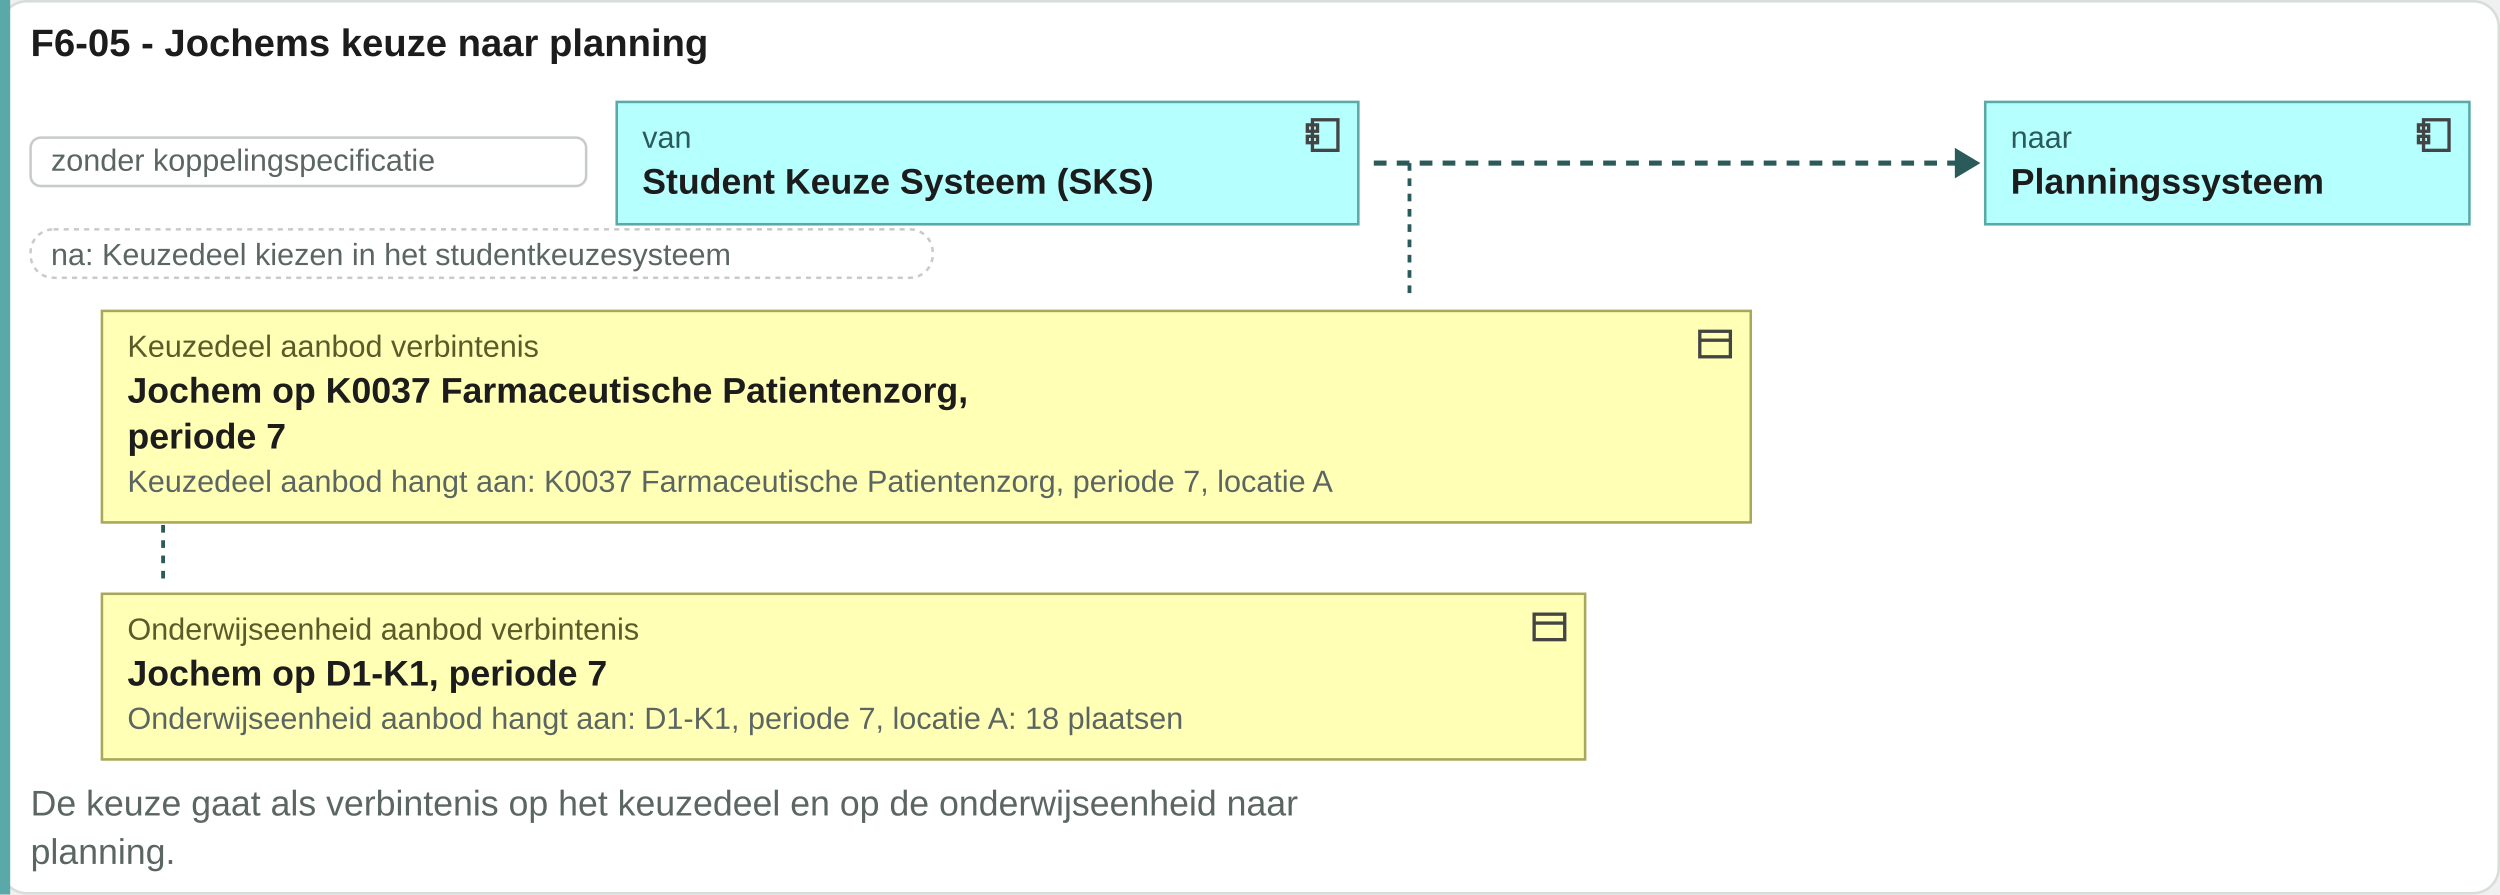
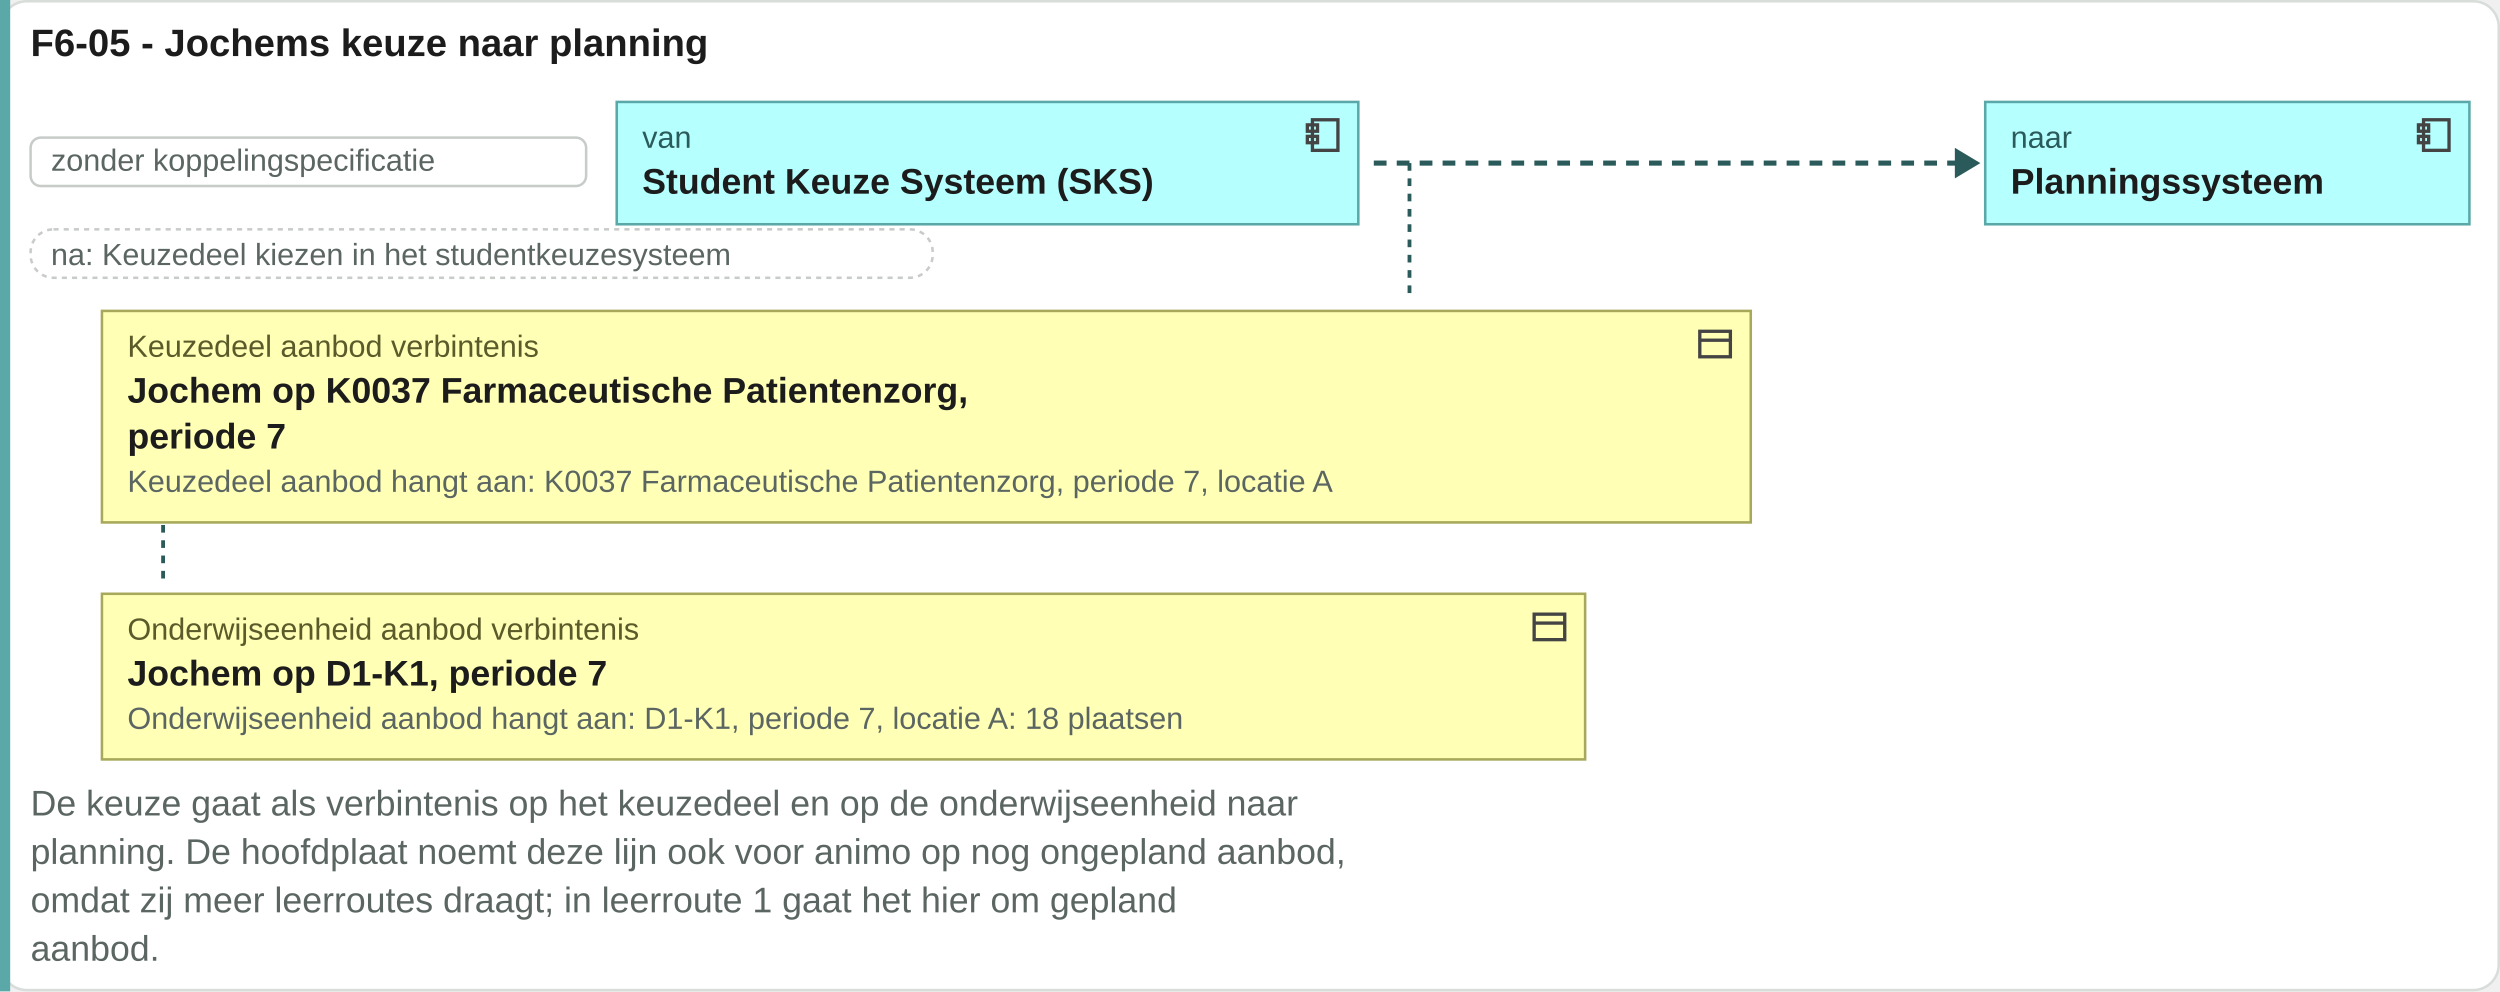
- <svg xmlns="http://www.w3.org/2000/svg" viewBox="0 0 981 351" width="981" height="351">
-   <rect x="0.5" y="0.5" width="980" height="350" rx="10" fill="#ffffff" stroke="#d8ddda" />
+ <svg xmlns="http://www.w3.org/2000/svg" viewBox="0 0 981 389" width="981" height="389">
+   <rect x="0.5" y="0.5" width="980" height="388" rx="10" fill="#ffffff" stroke="#d8ddda" />
  <text x="12" y="22" font-family="Arial, Helvetica, sans-serif" font-size="15" font-weight="bold" fill="#1c1c1c" text-anchor="start">F6-05 - Jochems keuze naar planning</text>
-   <rect x="0" y="0" width="4" height="351" fill="#5aa8a8" />
+   <rect x="0" y="0" width="4" height="389" fill="#5aa8a8" />
  <rect x="12" y="54" width="218" height="19" rx="4" fill="#ffffff" stroke="#c8ccc9" />
  <text x="20" y="67" font-family="Arial, Helvetica, sans-serif" font-size="12" fill="#5b6663" text-anchor="start">zonder koppelingspecificatie</text>
  <rect x="242" y="40" width="291" height="48" rx="0" fill="#b5ffff" stroke="#5aa8a8" />
  <g transform="translate(511,45)" fill="none" stroke="#444" stroke-width="1.3">
    <rect x="4" y="2" width="10" height="12" />
    <rect x="2" y="4" width="4" height="2.5" />
    <rect x="2" y="8.5" width="4" height="2.5" />
  </g>
  <text x="252" y="58" font-family="Arial, Helvetica, sans-serif" font-size="12" fill="#2a5a5a" text-anchor="start">van</text>
  <text x="252" y="76" font-family="Arial, Helvetica, sans-serif" font-size="14" font-weight="bold" fill="#1c1c1c" text-anchor="start">Student Keuze Systeem (SKS)</text>
  <path d="M539.08 64H769.08" stroke="#2a5a5a" stroke-width="2" stroke-dasharray="5 4" />
  <path d="M767.08 58l10 6-10 6z" fill="#2a5a5a" />
  <rect x="779" y="40" width="190" height="48" rx="0" fill="#b5ffff" stroke="#5aa8a8" />
  <g transform="translate(947,45)" fill="none" stroke="#444" stroke-width="1.3">
    <rect x="4" y="2" width="10" height="12" />
    <rect x="2" y="4" width="4" height="2.5" />
    <rect x="2" y="8.5" width="4" height="2.5" />
  </g>
  <text x="789" y="58" font-family="Arial, Helvetica, sans-serif" font-size="12" fill="#2a5a5a" text-anchor="start">naar</text>
  <text x="789" y="76" font-family="Arial, Helvetica, sans-serif" font-size="14" font-weight="bold" fill="#1c1c1c" text-anchor="start">Planningssysteem</text>
  <rect x="12" y="90" width="354" height="19" rx="9" fill="#ffffff" stroke="#c8ccc9" stroke-dasharray="2 2" />
  <text x="20" y="104" font-family="Arial, Helvetica, sans-serif" font-size="12" fill="#5b6663" text-anchor="start">na: Keuzedeel kiezen in het studentkeuzesysteem</text>
  <path d="M553.08 64V118" stroke="#2a5a5a" stroke-width="1.5" stroke-dasharray="3 3" />
  <path d="M64 122V229" stroke="#2a5a5a" stroke-width="1.5" stroke-dasharray="3 3" />
  <rect x="40" y="122" width="647" height="83" rx="0" fill="#ffffb5" stroke="#a8a85a" />
  <g transform="translate(665,127)" fill="none" stroke="#444" stroke-width="1.3">
    <rect x="2" y="3" width="12" height="10" />
    <path d="M2 6.5h12" />
  </g>
  <text x="50" y="140" font-family="Arial, Helvetica, sans-serif" font-size="12" fill="#5a5a2a" text-anchor="start">Keuzedeel aanbod verbintenis</text>
  <text x="50" y="158" font-family="Arial, Helvetica, sans-serif" font-size="14" font-weight="bold" fill="#1c1c1c" text-anchor="start">Jochem op K0037 Farmaceutische Patientenzorg,</text>
  <text x="50" y="176" font-family="Arial, Helvetica, sans-serif" font-size="14" font-weight="bold" fill="#1c1c1c" text-anchor="start">periode 7</text>
  <text x="50" y="193" font-family="Arial, Helvetica, sans-serif" font-size="12" fill="#5b6663" text-anchor="start">Keuzedeel aanbod hangt aan: K0037 Farmaceutische Patientenzorg, periode 7, locatie A</text>
  <rect x="40" y="233" width="582" height="65" rx="0" fill="#ffffb5" stroke="#a8a85a" />
  <g transform="translate(600,238)" fill="none" stroke="#444" stroke-width="1.3">
    <rect x="2" y="3" width="12" height="10" />
    <path d="M2 6.5h12" />
  </g>
  <text x="50" y="251" font-family="Arial, Helvetica, sans-serif" font-size="12" fill="#5a5a2a" text-anchor="start">Onderwijseenheid aanbod verbintenis</text>
  <text x="50" y="269" font-family="Arial, Helvetica, sans-serif" font-size="14" font-weight="bold" fill="#1c1c1c" text-anchor="start">Jochem op D1-K1, periode 7</text>
  <text x="50" y="286" font-family="Arial, Helvetica, sans-serif" font-size="12" fill="#5b6663" text-anchor="start">Onderwijseenheid aanbod hangt aan: D1-K1, periode 7, locatie A: 18 plaatsen</text>
  <text x="12" y="320" font-family="Arial, Helvetica, sans-serif" font-size="14" fill="#5b6663" text-anchor="start">De keuze gaat als verbintenis op het keuzedeel en op de onderwijseenheid naar</text>
-   <text x="12" y="339" font-family="Arial, Helvetica, sans-serif" font-size="14" fill="#5b6663" text-anchor="start">planning.</text>
+   <text x="12" y="339" font-family="Arial, Helvetica, sans-serif" font-size="14" fill="#5b6663" text-anchor="start">planning. De hoofdplaat noemt deze lijn ook voor animo op nog ongepland aanbod,</text>
+   <text x="12" y="358" font-family="Arial, Helvetica, sans-serif" font-size="14" fill="#5b6663" text-anchor="start">omdat zij meer leerroutes draagt; in leerroute 1 gaat het hier om gepland</text>
+   <text x="12" y="377" font-family="Arial, Helvetica, sans-serif" font-size="14" fill="#5b6663" text-anchor="start">aanbod.</text>
</svg>
